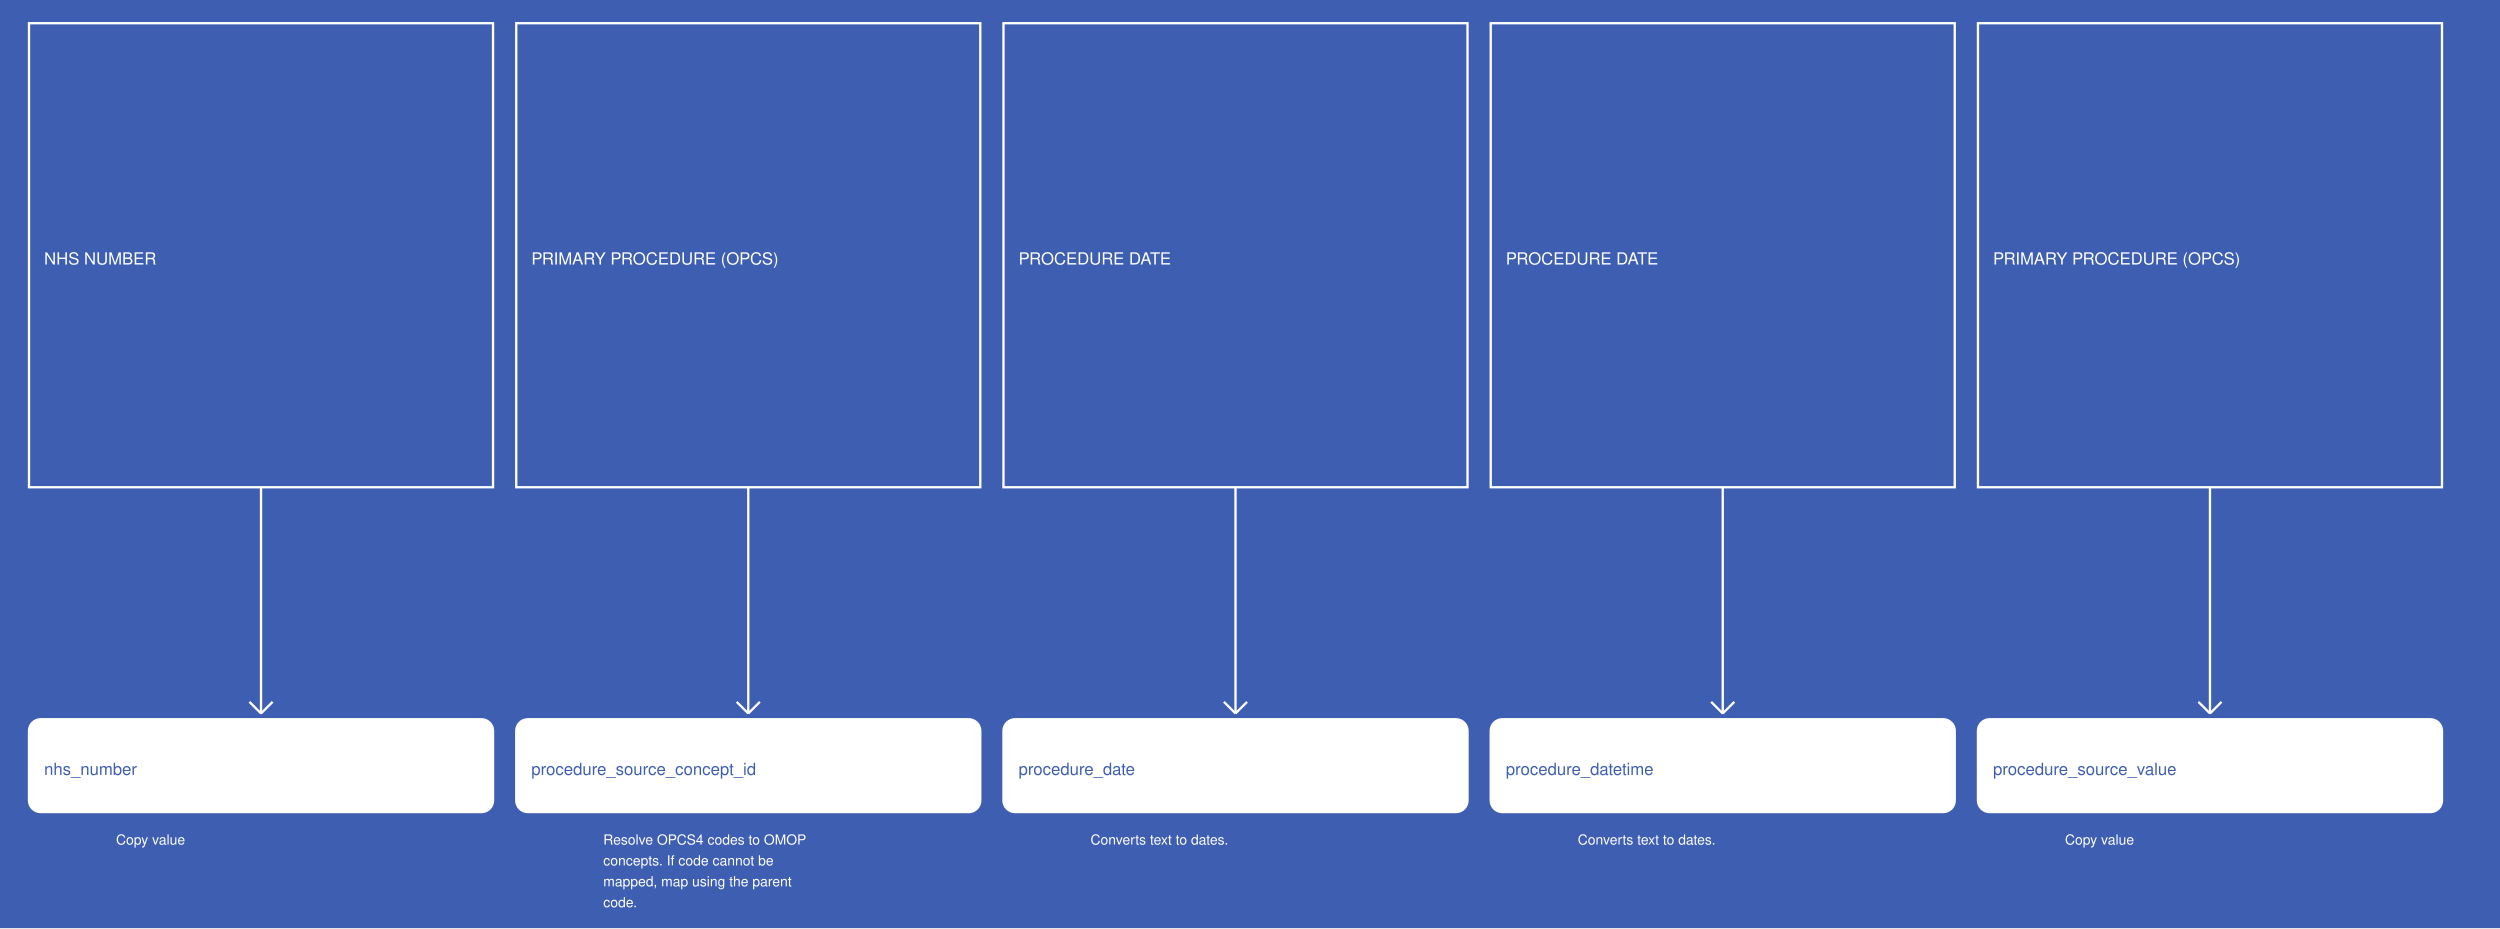
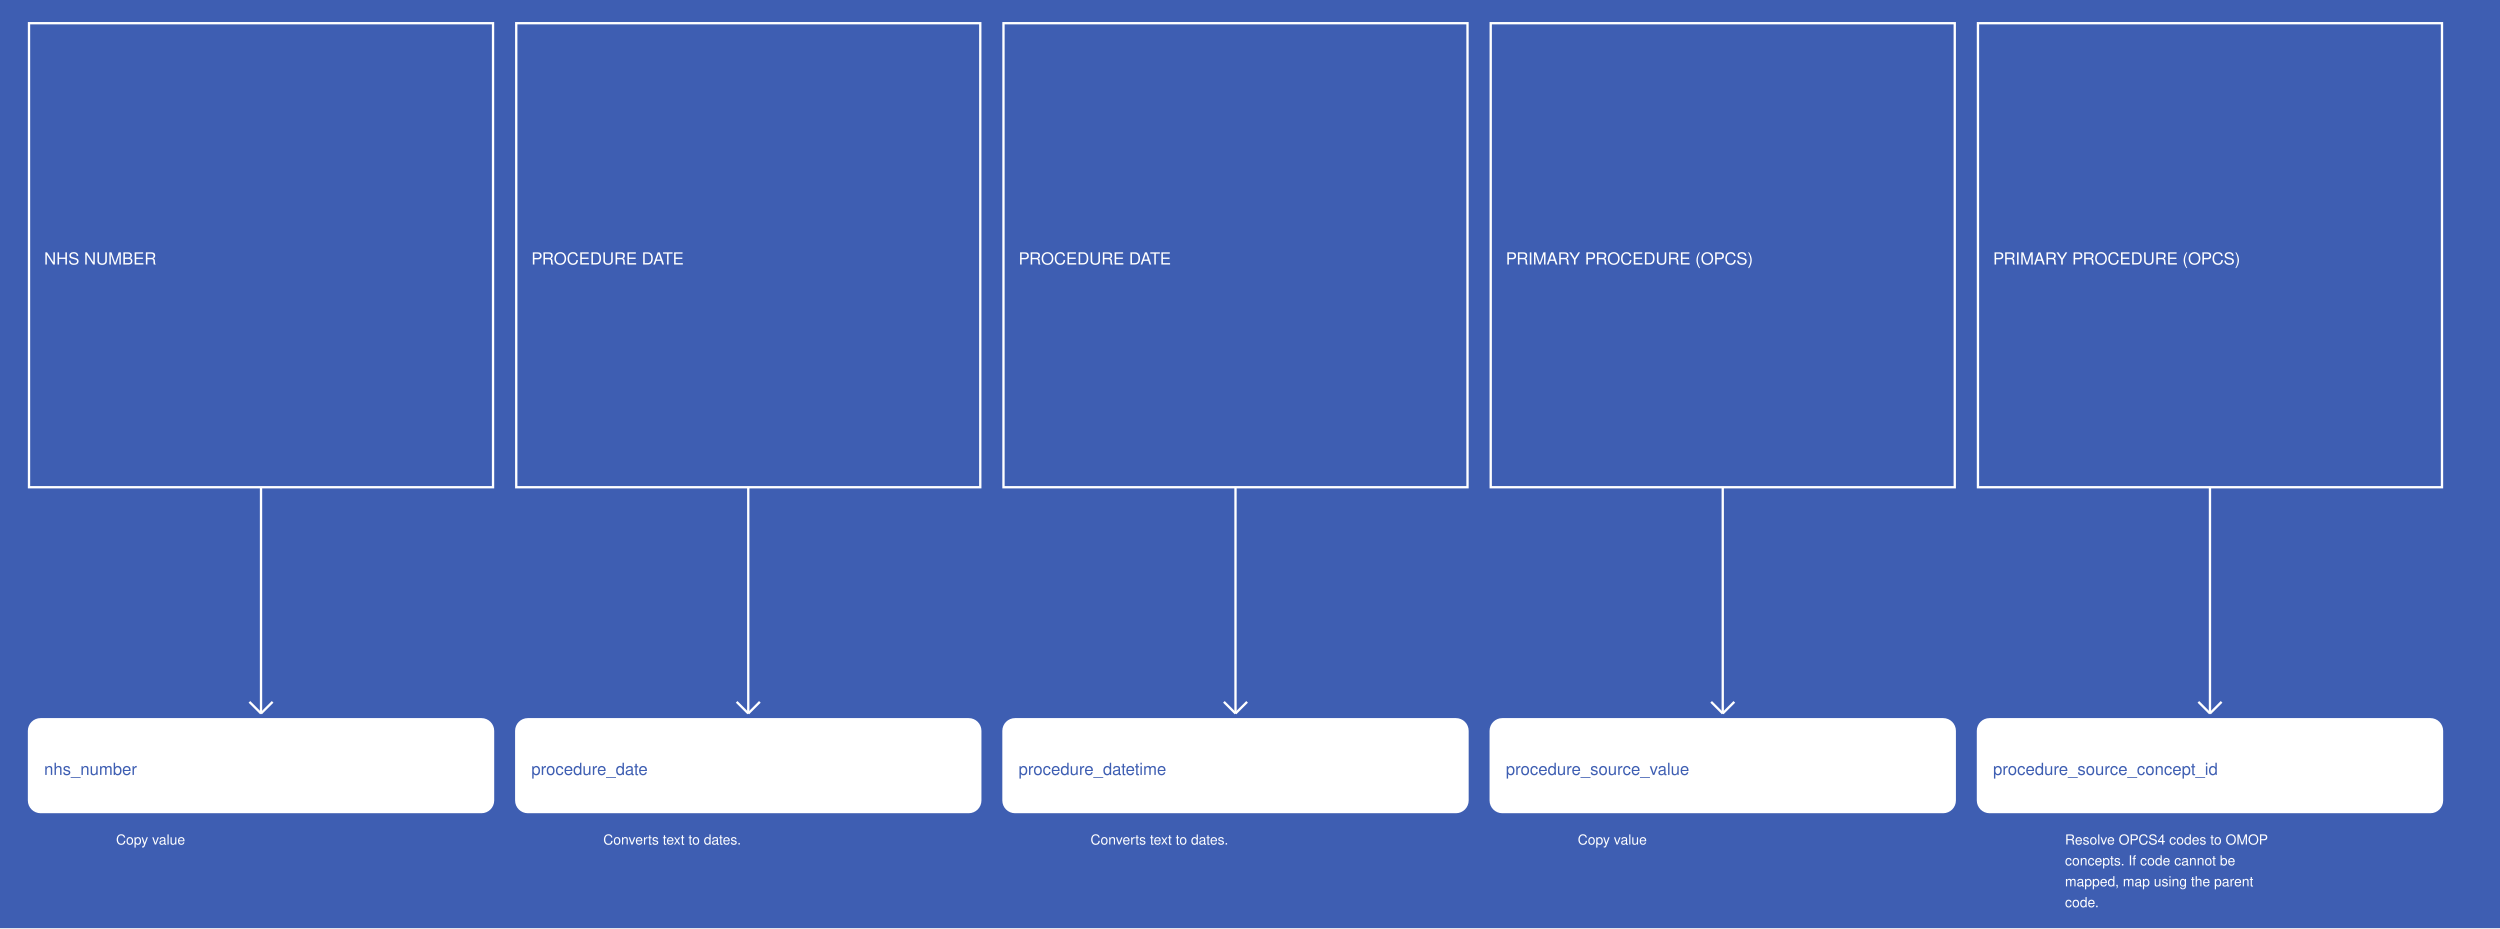
<svg xmlns="http://www.w3.org/2000/svg" width="2155" height="800">
  <rect width="100%" height="100%" fill="#3E5EB2" />
  <g>
    <rect x="25" y="20" width="400" height="400" fill="#3E5EB2" stroke="white" stroke-width="2" />
    <text x="38" y="228" fill="white" font-family="Helvetica" font-size="1.2em" text-anchor="start">NHS NUMBER</text>
  </g>
  <g>
    <line x1="225" y1="420" x2="225" y2="615" stroke="white" stroke-width="2" />
    <line x1="215" y1="605" x2="225" y2="615" stroke="white" stroke-width="2" />
    <line x1="235" y1="605" x2="225" y2="615" stroke="white" stroke-width="2" />
    <text x="100" y="728" fill="white" font-size="1em" font-family="Helvetica">Copy value</text>
  </g>
  <g>
    <rect x="25" y="620" width="400" height="80" fill="white" stroke="white" stroke-width="2" rx="10" />
    <text x="38" y="668" fill="#3E5EB2" font-family="Helvetica" font-size="1.2em" text-anchor="start">nhs_number</text>
  </g>
  <g>
    <rect x="445" y="20" width="400" height="400" fill="#3E5EB2" stroke="white" stroke-width="2" />
-     <text x="458" y="228" fill="white" font-family="Helvetica" font-size="1.2em" text-anchor="start">PRIMARY PROCEDURE (OPCS)</text>
+     <text x="458" y="228" fill="white" font-family="Helvetica" font-size="1.2em" text-anchor="start">PROCEDURE DATE</text>
  </g>
  <g>
    <line x1="645" y1="420" x2="645" y2="615" stroke="white" stroke-width="2" />
    <line x1="635" y1="605" x2="645" y2="615" stroke="white" stroke-width="2" />
    <line x1="655" y1="605" x2="645" y2="615" stroke="white" stroke-width="2" />
-     <text x="520" y="728" fill="white" font-size="1em" font-family="Helvetica">Resolve OPCS4 codes to OMOP</text>
-     <text x="520" y="746" fill="white" font-size="1em" font-family="Helvetica">concepts. If code cannot be</text>
-     <text x="520" y="764" fill="white" font-size="1em" font-family="Helvetica">mapped, map using the parent</text>
-     <text x="520" y="782" fill="white" font-size="1em" font-family="Helvetica">code.</text>
+     <text x="520" y="728" fill="white" font-size="1em" font-family="Helvetica">Converts text to dates.</text>
  </g>
  <g>
    <rect x="445" y="620" width="400" height="80" fill="white" stroke="white" stroke-width="2" rx="10" />
-     <text x="458" y="668" fill="#3E5EB2" font-family="Helvetica" font-size="1.2em" text-anchor="start">procedure_source_concept_id</text>
+     <text x="458" y="668" fill="#3E5EB2" font-family="Helvetica" font-size="1.2em" text-anchor="start">procedure_date</text>
  </g>
  <g>
    <rect x="865" y="20" width="400" height="400" fill="#3E5EB2" stroke="white" stroke-width="2" />
    <text x="878" y="228" fill="white" font-family="Helvetica" font-size="1.2em" text-anchor="start">PROCEDURE DATE</text>
  </g>
  <g>
    <line x1="1065" y1="420" x2="1065" y2="615" stroke="white" stroke-width="2" />
    <line x1="1055" y1="605" x2="1065" y2="615" stroke="white" stroke-width="2" />
    <line x1="1075" y1="605" x2="1065" y2="615" stroke="white" stroke-width="2" />
    <text x="940" y="728" fill="white" font-size="1em" font-family="Helvetica">Converts text to dates.</text>
  </g>
  <g>
    <rect x="865" y="620" width="400" height="80" fill="white" stroke="white" stroke-width="2" rx="10" />
-     <text x="878" y="668" fill="#3E5EB2" font-family="Helvetica" font-size="1.2em" text-anchor="start">procedure_date</text>
+     <text x="878" y="668" fill="#3E5EB2" font-family="Helvetica" font-size="1.2em" text-anchor="start">procedure_datetime</text>
  </g>
  <g>
    <rect x="1285" y="20" width="400" height="400" fill="#3E5EB2" stroke="white" stroke-width="2" />
-     <text x="1298" y="228" fill="white" font-family="Helvetica" font-size="1.2em" text-anchor="start">PROCEDURE DATE</text>
+     <text x="1298" y="228" fill="white" font-family="Helvetica" font-size="1.2em" text-anchor="start">PRIMARY PROCEDURE (OPCS)</text>
  </g>
  <g>
    <line x1="1485" y1="420" x2="1485" y2="615" stroke="white" stroke-width="2" />
    <line x1="1475" y1="605" x2="1485" y2="615" stroke="white" stroke-width="2" />
    <line x1="1495" y1="605" x2="1485" y2="615" stroke="white" stroke-width="2" />
-     <text x="1360" y="728" fill="white" font-size="1em" font-family="Helvetica">Converts text to dates.</text>
+     <text x="1360" y="728" fill="white" font-size="1em" font-family="Helvetica">Copy value</text>
  </g>
  <g>
    <rect x="1285" y="620" width="400" height="80" fill="white" stroke="white" stroke-width="2" rx="10" />
-     <text x="1298" y="668" fill="#3E5EB2" font-family="Helvetica" font-size="1.2em" text-anchor="start">procedure_datetime</text>
+     <text x="1298" y="668" fill="#3E5EB2" font-family="Helvetica" font-size="1.2em" text-anchor="start">procedure_source_value</text>
  </g>
  <g>
    <rect x="1705" y="20" width="400" height="400" fill="#3E5EB2" stroke="white" stroke-width="2" />
    <text x="1718" y="228" fill="white" font-family="Helvetica" font-size="1.2em" text-anchor="start">PRIMARY PROCEDURE (OPCS)</text>
  </g>
  <g>
    <line x1="1905" y1="420" x2="1905" y2="615" stroke="white" stroke-width="2" />
    <line x1="1895" y1="605" x2="1905" y2="615" stroke="white" stroke-width="2" />
    <line x1="1915" y1="605" x2="1905" y2="615" stroke="white" stroke-width="2" />
-     <text x="1780" y="728" fill="white" font-size="1em" font-family="Helvetica">Copy value</text>
+     <text x="1780" y="728" fill="white" font-size="1em" font-family="Helvetica">Resolve OPCS4 codes to OMOP</text>
+     <text x="1780" y="746" fill="white" font-size="1em" font-family="Helvetica">concepts. If code cannot be</text>
+     <text x="1780" y="764" fill="white" font-size="1em" font-family="Helvetica">mapped, map using the parent</text>
+     <text x="1780" y="782" fill="white" font-size="1em" font-family="Helvetica">code.</text>
  </g>
  <g>
    <rect x="1705" y="620" width="400" height="80" fill="white" stroke="white" stroke-width="2" rx="10" />
-     <text x="1718" y="668" fill="#3E5EB2" font-family="Helvetica" font-size="1.2em" text-anchor="start">procedure_source_value</text>
+     <text x="1718" y="668" fill="#3E5EB2" font-family="Helvetica" font-size="1.2em" text-anchor="start">procedure_source_concept_id</text>
  </g>
</svg>
